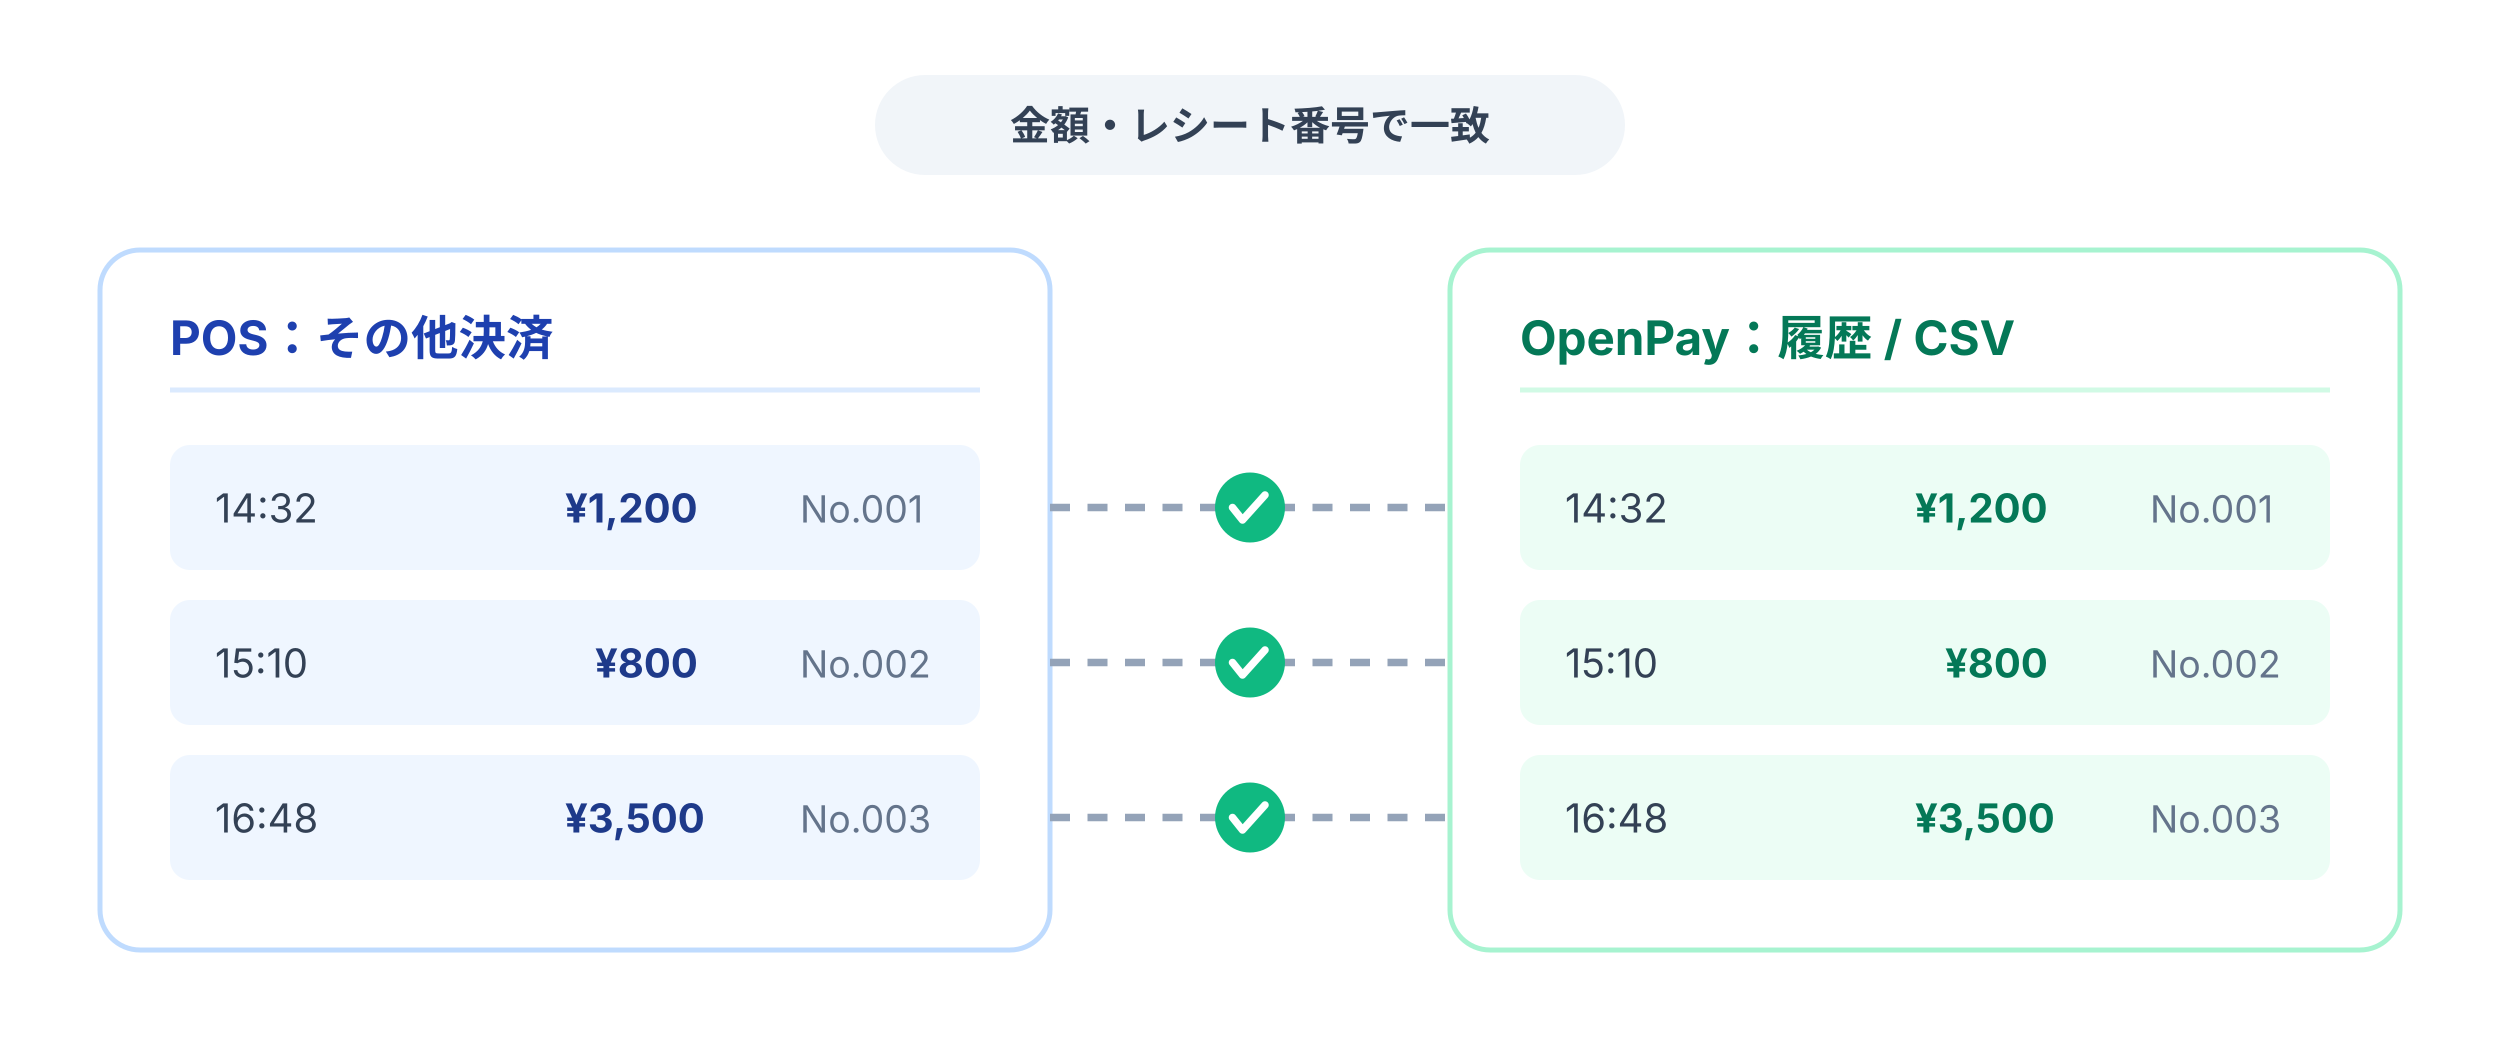
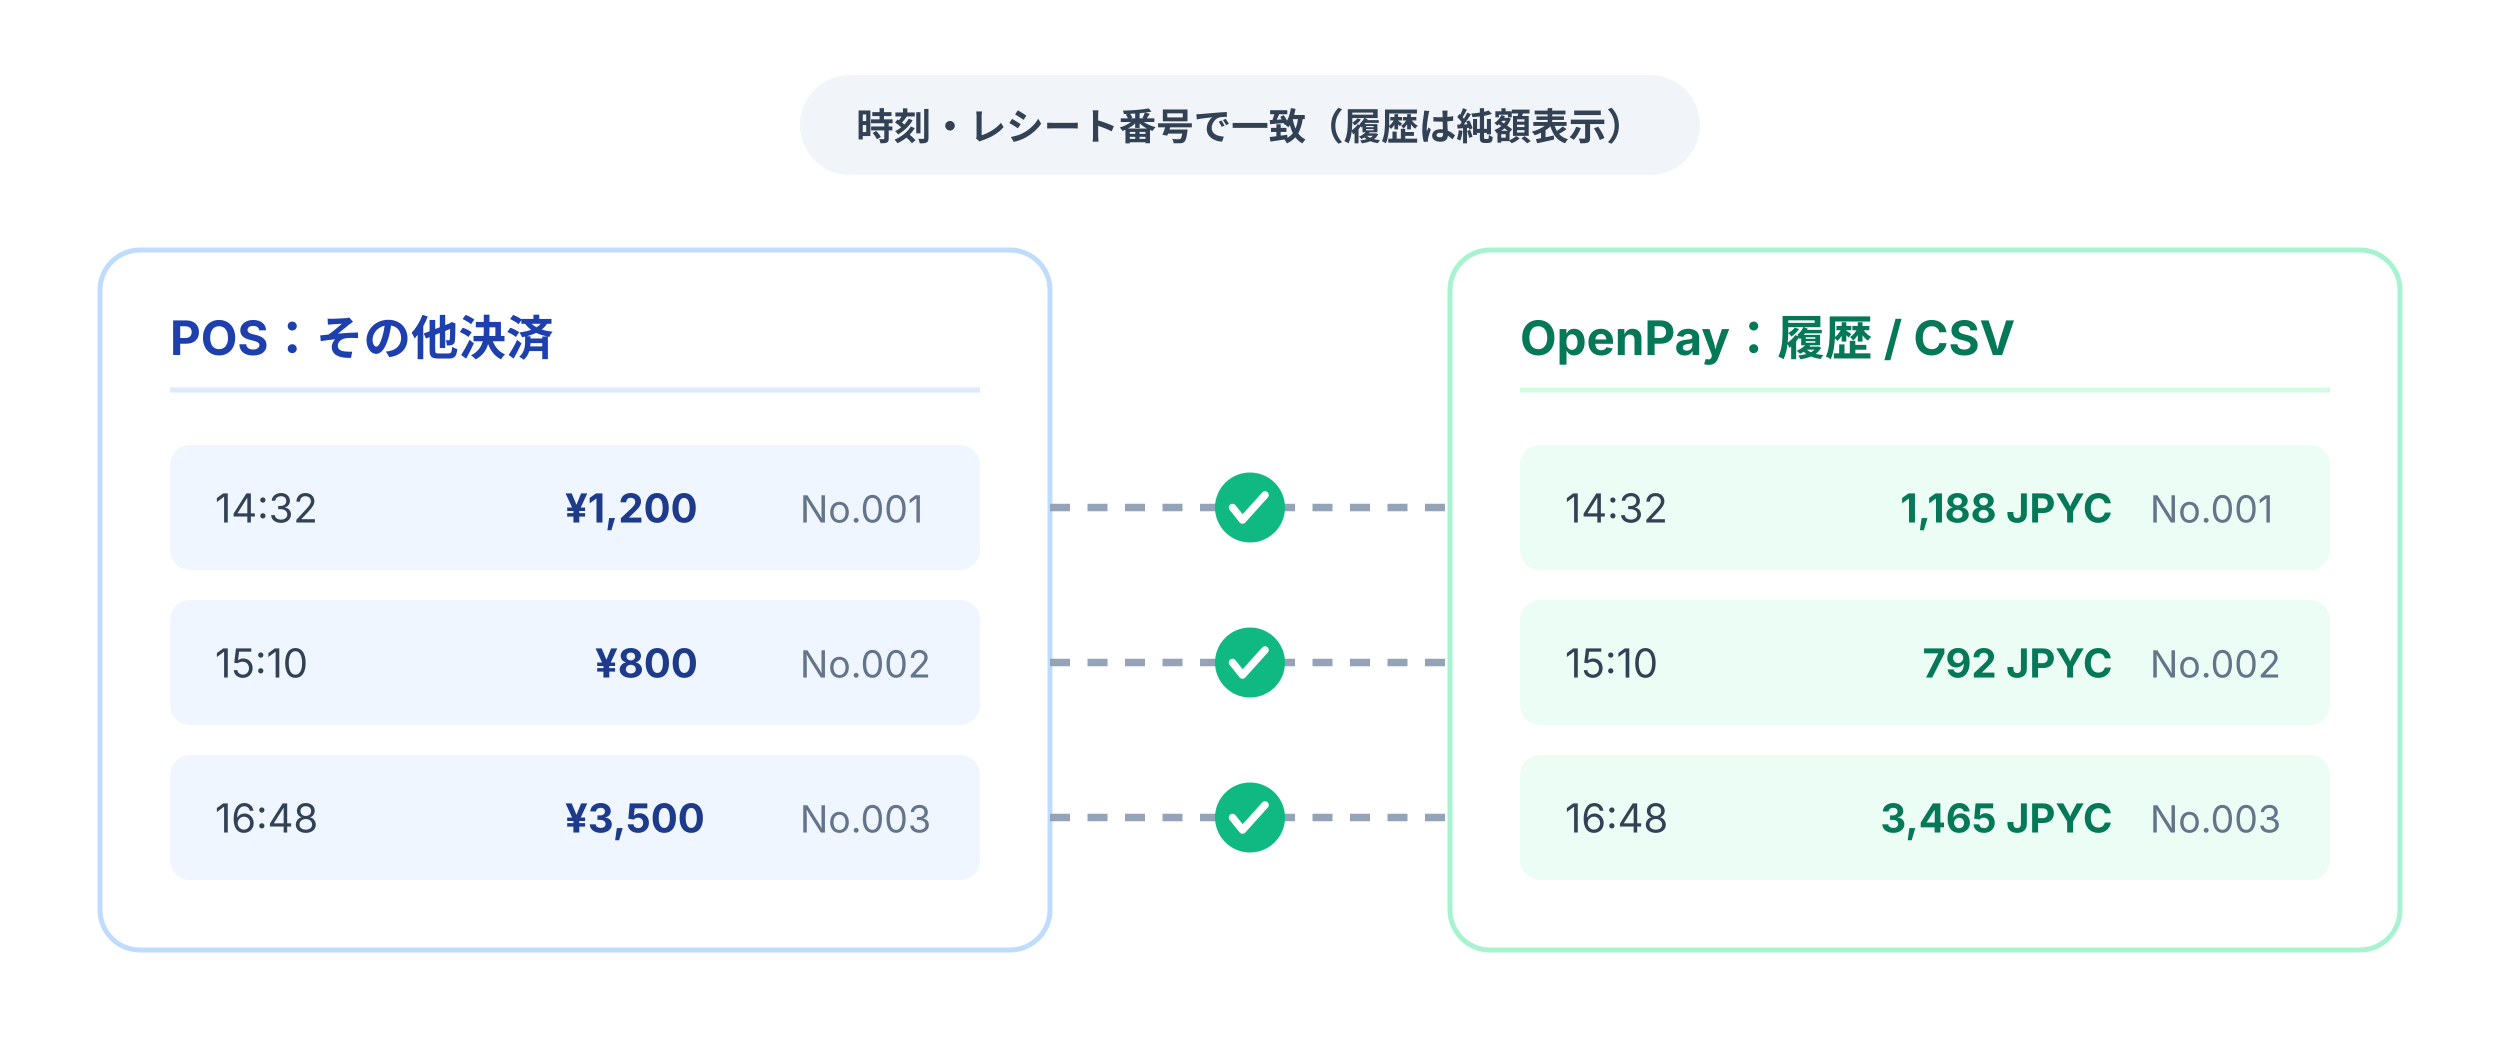
- <svg xmlns="http://www.w3.org/2000/svg" viewBox="0 0 1000 420" width="1000" height="420" role="img" aria-label="POSの明細とOpenPayの履歴/CSVを金額・番号で突き合わせる図">
+ <svg xmlns="http://www.w3.org/2000/svg" viewBox="0 0 1000 420" width="1000" height="420" role="img" aria-label="POSの明細とOpenPayの履歴を時刻・番号で突き合わせる図（履歴一覧は利用料差引後の純額表示）">
  <style>text{font-family:system-ui,-apple-system,'Hiragino Kaku Gothic ProN','Noto Sans JP',sans-serif;}</style>
  <rect width="1000" height="420" fill="#ffffff" />
-   <rect x="350" y="30" width="300" height="40" rx="20" fill="#f1f5f9" />
-   <text x="500" y="56" font-size="16" font-weight="700" fill="#334155" text-anchor="middle">金額・レシート番号で一致</text>
+   <rect x="320" y="30" width="360" height="40" rx="20" fill="#f1f5f9" />
+   <text x="500" y="56" font-size="15" font-weight="700" fill="#334155" text-anchor="middle">時刻・レシート番号で一致（履歴は純額表示）</text>
  <rect x="40" y="100" width="380" height="280" rx="16" fill="#ffffff" stroke="#bfdbfe" stroke-width="2" />
  <text x="68" y="142" font-size="19" font-weight="700" fill="#1e40af">POS：その他決済</text>
  <line x1="68" y1="156" x2="392" y2="156" stroke="#dbeafe" stroke-width="2" />
  <g>
    <rect x="68" y="178" width="324" height="50" rx="8" fill="#eff6ff" />
    <text x="86" y="209" font-size="16" fill="#334155">14:32</text>
    <text x="226" y="209" font-size="16" font-weight="700" fill="#1e3a8a">¥1,200</text>
    <text x="320" y="209" font-size="15" fill="#64748b">No.001</text>
  </g>
  <g>
    <rect x="68" y="240" width="324" height="50" rx="8" fill="#eff6ff" />
    <text x="86" y="271" font-size="16" fill="#334155">15:10</text>
    <text x="238" y="271" font-size="16" font-weight="700" fill="#1e3a8a">¥800</text>
    <text x="320" y="271" font-size="15" fill="#64748b">No.002</text>
  </g>
  <g>
    <rect x="68" y="302" width="324" height="50" rx="8" fill="#eff6ff" />
    <text x="86" y="333" font-size="16" fill="#334155">16:48</text>
    <text x="226" y="333" font-size="16" font-weight="700" fill="#1e3a8a">¥3,500</text>
    <text x="320" y="333" font-size="15" fill="#64748b">No.003</text>
  </g>
  <rect x="580" y="100" width="380" height="280" rx="16" fill="#ffffff" stroke="#a7f3d0" stroke-width="2" />
  <text x="608" y="142" font-size="19" font-weight="700" fill="#047857">OpenPay：履歴 / CSV</text>
  <line x1="608" y1="156" x2="932" y2="156" stroke="#d1fae5" stroke-width="2" />
  <g>
    <rect x="608" y="178" width="324" height="50" rx="8" fill="#ecfdf5" />
    <text x="626" y="209" font-size="16" fill="#334155">14:32</text>
-     <text x="766" y="209" font-size="16" font-weight="700" fill="#047857">¥1,200</text>
+     <text x="845" y="209" font-size="16" font-weight="700" fill="#047857" text-anchor="end">1,188 JPYC</text>
    <text x="860" y="209" font-size="15" fill="#64748b">No.001</text>
  </g>
  <g>
    <rect x="608" y="240" width="324" height="50" rx="8" fill="#ecfdf5" />
    <text x="626" y="271" font-size="16" fill="#334155">15:10</text>
-     <text x="778" y="271" font-size="16" font-weight="700" fill="#047857">¥800</text>
+     <text x="845" y="271" font-size="16" font-weight="700" fill="#047857" text-anchor="end">792 JPYC</text>
    <text x="860" y="271" font-size="15" fill="#64748b">No.002</text>
  </g>
  <g>
    <rect x="608" y="302" width="324" height="50" rx="8" fill="#ecfdf5" />
    <text x="626" y="333" font-size="16" fill="#334155">16:48</text>
-     <text x="766" y="333" font-size="16" font-weight="700" fill="#047857">¥3,500</text>
+     <text x="845" y="333" font-size="16" font-weight="700" fill="#047857" text-anchor="end">3,465 JPYC</text>
    <text x="860" y="333" font-size="15" fill="#64748b">No.003</text>
  </g>
  <g stroke="#94a3b8" stroke-width="3" fill="none">
    <line x1="420" y1="203" x2="580" y2="203" stroke-dasharray="8 7" />
    <line x1="420" y1="265" x2="580" y2="265" stroke-dasharray="8 7" />
    <line x1="420" y1="327" x2="580" y2="327" stroke-dasharray="8 7" />
  </g>
  <g fill="#10b981">
    <circle cx="500" cy="203" r="14" />
    <circle cx="500" cy="265" r="14" />
    <circle cx="500" cy="327" r="14" />
  </g>
  <g stroke="#ffffff" stroke-width="3" fill="none" stroke-linecap="round" stroke-linejoin="round">
    <path d="M493 203 l4 5 l9 -10" />
    <path d="M493 265 l4 5 l9 -10" />
    <path d="M493 327 l4 5 l9 -10" />
  </g>
</svg>
